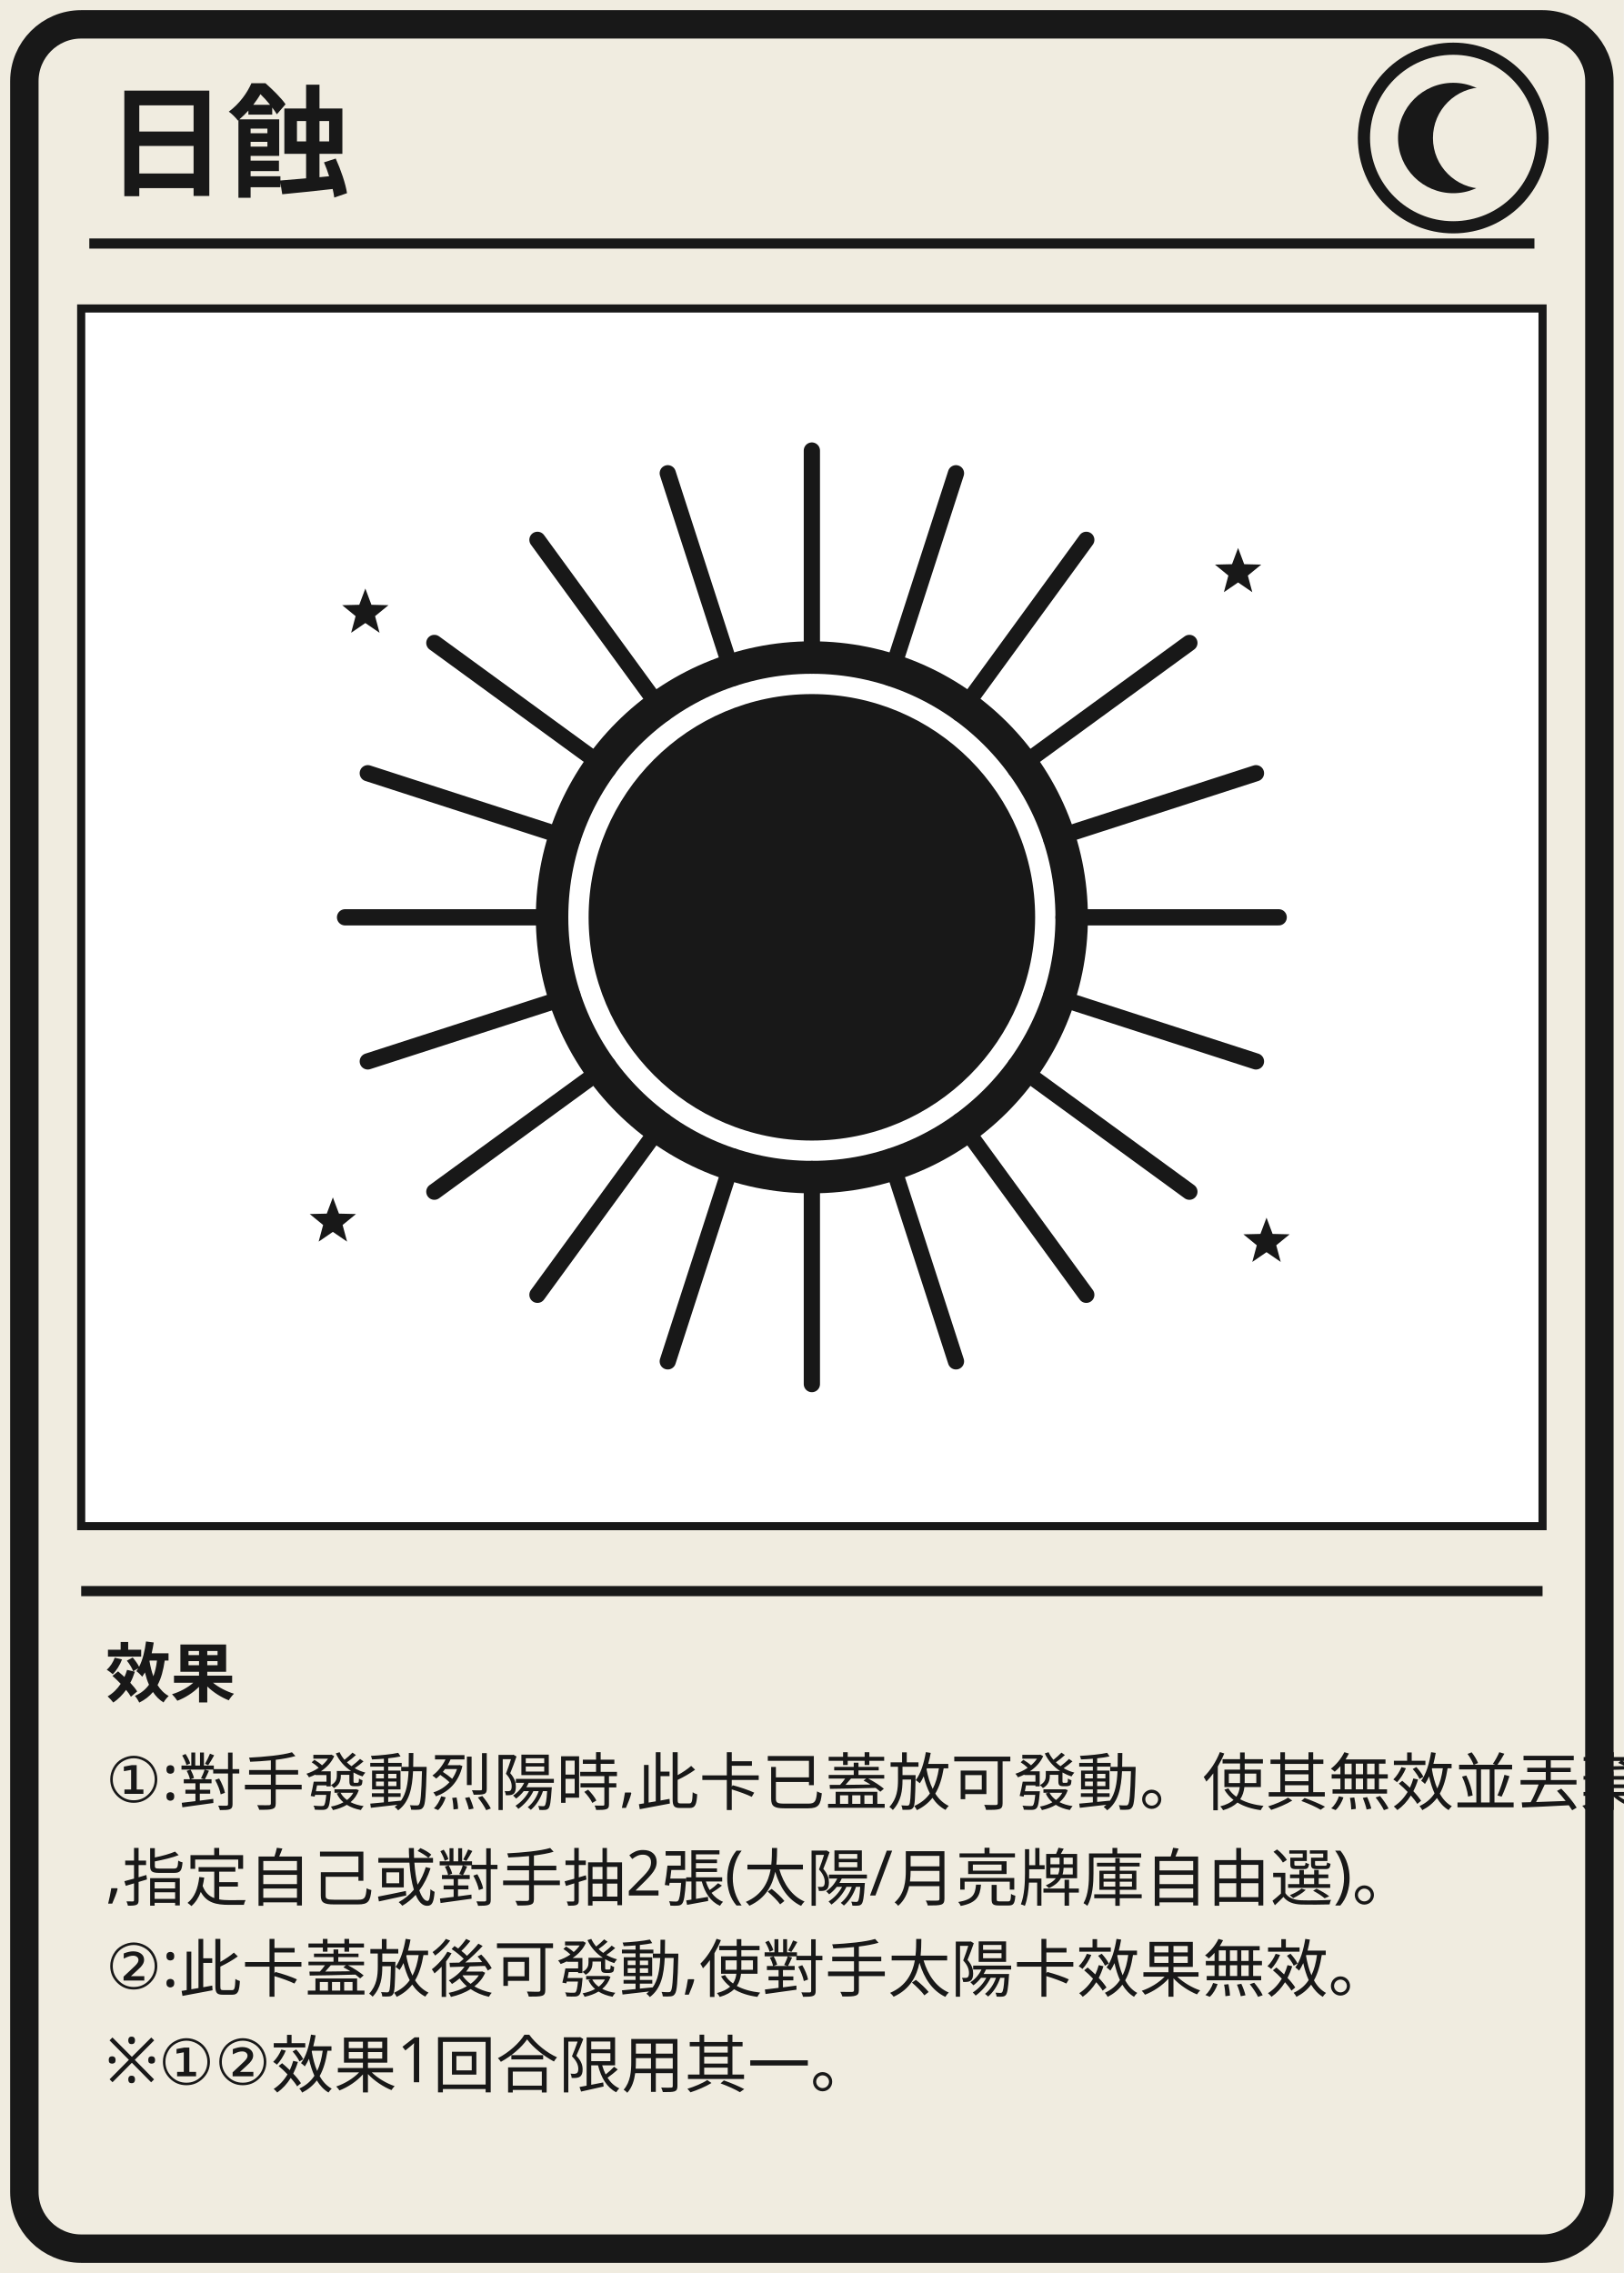
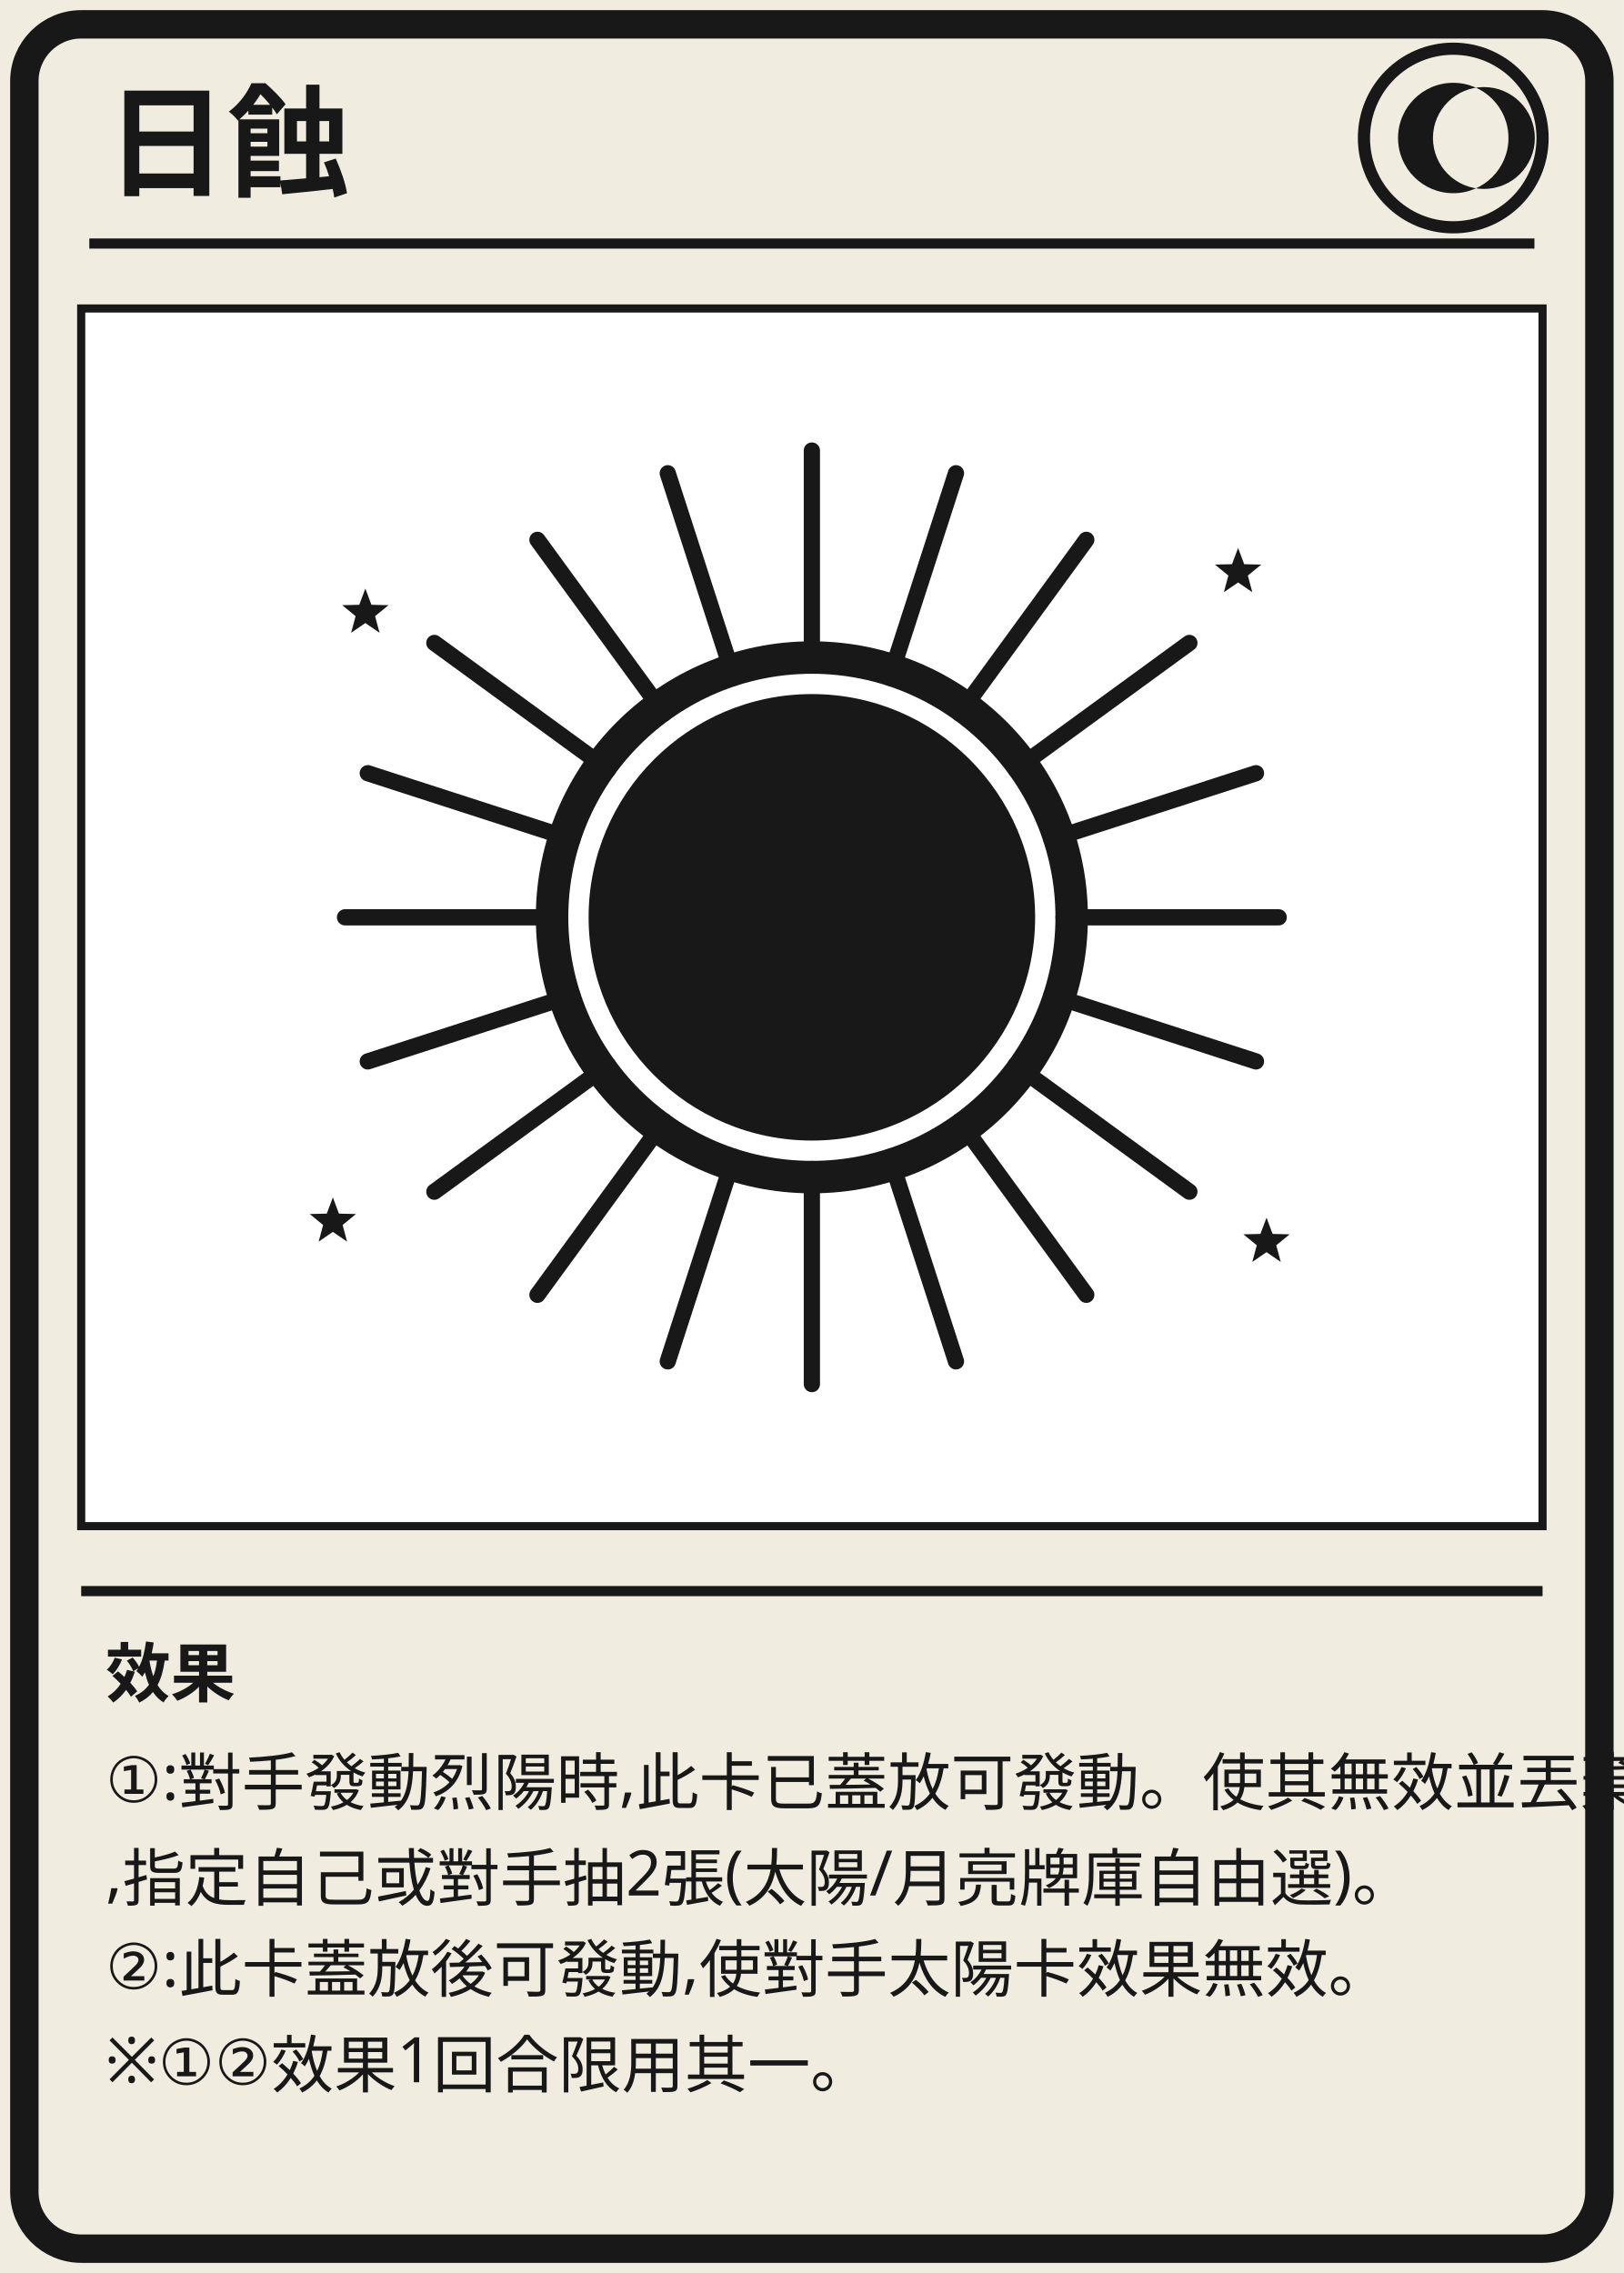
<svg xmlns="http://www.w3.org/2000/svg" viewBox="0 0 400 560" font-family="'Microsoft JhengHei','Noto Sans TC',sans-serif">
  <rect x="0" y="0" width="400" height="560" fill="#f0ece0" />
  <text x="26" y="46" font-size="30" font-weight="700" fill="#181818">日蝕</text>
  <line x1="22" y1="60" x2="378" y2="60" stroke="#181818" stroke-width="2.5" />
  <circle cx="358" cy="34" r="22" fill="#f0ece0" stroke="#181818" stroke-width="3" />
-   <circle cx="358.0" cy="34.0" r="13.6" fill="#181818" />
-   <circle cx="365.5" cy="34.0" r="12.5" fill="#f0ece0" />
+   <path d="M344.4,34.0 A13.6,13.6 0 1,0 371.6,34.0 A13.6,13.6 0 1,0 344.4,34.0 Z M353.0,34.0 A12.5,12.5 0 1,0 378.1,34.0 A12.5,12.5 0 1,0 353.0,34.0 Z" fill="#181818" fill-rule="evenodd" />
  <rect x="20" y="76" width="360" height="300" fill="#ffffff" stroke="#181818" stroke-width="2" />
  <g transform="translate(200,226)">
    <line x1="0.0" y1="-62.0" x2="0.0" y2="-115.0" stroke="#181818" stroke-width="4" stroke-linecap="round" />
    <line x1="19.2" y1="-59.0" x2="35.5" y2="-109.4" stroke="#181818" stroke-width="4" stroke-linecap="round" />
    <line x1="36.4" y1="-50.2" x2="67.6" y2="-93.0" stroke="#181818" stroke-width="4" stroke-linecap="round" />
    <line x1="50.2" y1="-36.4" x2="93.0" y2="-67.6" stroke="#181818" stroke-width="4" stroke-linecap="round" />
    <line x1="59.0" y1="-19.2" x2="109.4" y2="-35.5" stroke="#181818" stroke-width="4" stroke-linecap="round" />
    <line x1="62.0" y1="0.0" x2="115.0" y2="0.0" stroke="#181818" stroke-width="4" stroke-linecap="round" />
    <line x1="59.0" y1="19.2" x2="109.4" y2="35.5" stroke="#181818" stroke-width="4" stroke-linecap="round" />
    <line x1="50.2" y1="36.4" x2="93.0" y2="67.6" stroke="#181818" stroke-width="4" stroke-linecap="round" />
    <line x1="36.4" y1="50.2" x2="67.6" y2="93.0" stroke="#181818" stroke-width="4" stroke-linecap="round" />
    <line x1="19.2" y1="59.0" x2="35.5" y2="109.4" stroke="#181818" stroke-width="4" stroke-linecap="round" />
    <line x1="0.0" y1="62.0" x2="0.0" y2="115.0" stroke="#181818" stroke-width="4" stroke-linecap="round" />
    <line x1="-19.2" y1="59.0" x2="-35.5" y2="109.4" stroke="#181818" stroke-width="4" stroke-linecap="round" />
    <line x1="-36.4" y1="50.2" x2="-67.6" y2="93.0" stroke="#181818" stroke-width="4" stroke-linecap="round" />
    <line x1="-50.2" y1="36.4" x2="-93.0" y2="67.6" stroke="#181818" stroke-width="4" stroke-linecap="round" />
    <line x1="-59.0" y1="19.2" x2="-109.4" y2="35.5" stroke="#181818" stroke-width="4" stroke-linecap="round" />
    <line x1="-62.0" y1="0.0" x2="-115.0" y2="0.0" stroke="#181818" stroke-width="4" stroke-linecap="round" />
    <line x1="-59.0" y1="-19.2" x2="-109.4" y2="-35.5" stroke="#181818" stroke-width="4" stroke-linecap="round" />
    <line x1="-50.2" y1="-36.4" x2="-93.0" y2="-67.6" stroke="#181818" stroke-width="4" stroke-linecap="round" />
    <line x1="-36.4" y1="-50.2" x2="-67.6" y2="-93.0" stroke="#181818" stroke-width="4" stroke-linecap="round" />
    <line x1="-19.2" y1="-59.0" x2="-35.5" y2="-109.4" stroke="#181818" stroke-width="4" stroke-linecap="round" />
    <circle cx="0" cy="0" r="64" fill="none" stroke="#181818" stroke-width="8" />
    <circle cx="0" cy="0" r="55" fill="#181818" />
    <polygon points="-110.0,-81.0 -108.5,-77.0 -104.3,-76.9 -107.6,-74.2 -106.5,-70.1 -110.0,-72.5 -113.5,-70.1 -112.4,-74.2 -115.7,-76.9 -111.5,-77.0" fill="#181818" stroke="none" stroke-width="0" />
    <polygon points="105.0,-91.0 106.5,-87.0 110.7,-86.9 107.4,-84.2 108.5,-80.1 105.0,-82.5 101.5,-80.1 102.6,-84.2 99.3,-86.9 103.5,-87.0" fill="#181818" stroke="none" stroke-width="0" />
    <polygon points="-118.0,69.0 -116.5,73.0 -112.3,73.1 -115.6,75.8 -114.5,79.9 -118.0,77.5 -121.5,79.9 -120.4,75.8 -123.7,73.1 -119.5,73.0" fill="#181818" stroke="none" stroke-width="0" />
    <polygon points="112.0,74.0 113.5,78.0 117.7,78.1 114.4,80.8 115.5,84.9 112.0,82.5 108.5,84.9 109.6,80.8 106.3,78.1 110.5,78.0" fill="#181818" stroke="none" stroke-width="0" />
  </g>
  <line x1="20" y1="392" x2="380" y2="392" stroke="#181818" stroke-width="2.5" />
  <text x="26" y="418" font-size="16" font-weight="700" fill="#181818">效果</text>
  <text x="26" y="444" font-size="15.5" font-weight="400" fill="#181818">①:對手發動烈陽時,此卡已蓋放可發動。使其無效並丟棄</text>
  <text x="26" y="467" font-size="15.5" font-weight="400" fill="#181818">,指定自己或對手抽2張(太陽/月亮牌庫自由選)。</text>
  <text x="26" y="490" font-size="15.5" font-weight="400" fill="#181818">②:此卡蓋放後可發動,使對手太陽卡效果無效。</text>
  <text x="26" y="513" font-size="15.5" font-weight="400" fill="#181818">※①②效果1回合限用其一。</text>
  <rect x="6" y="6" width="388" height="548" rx="14" fill="none" stroke="#181818" stroke-width="7" />
</svg>
